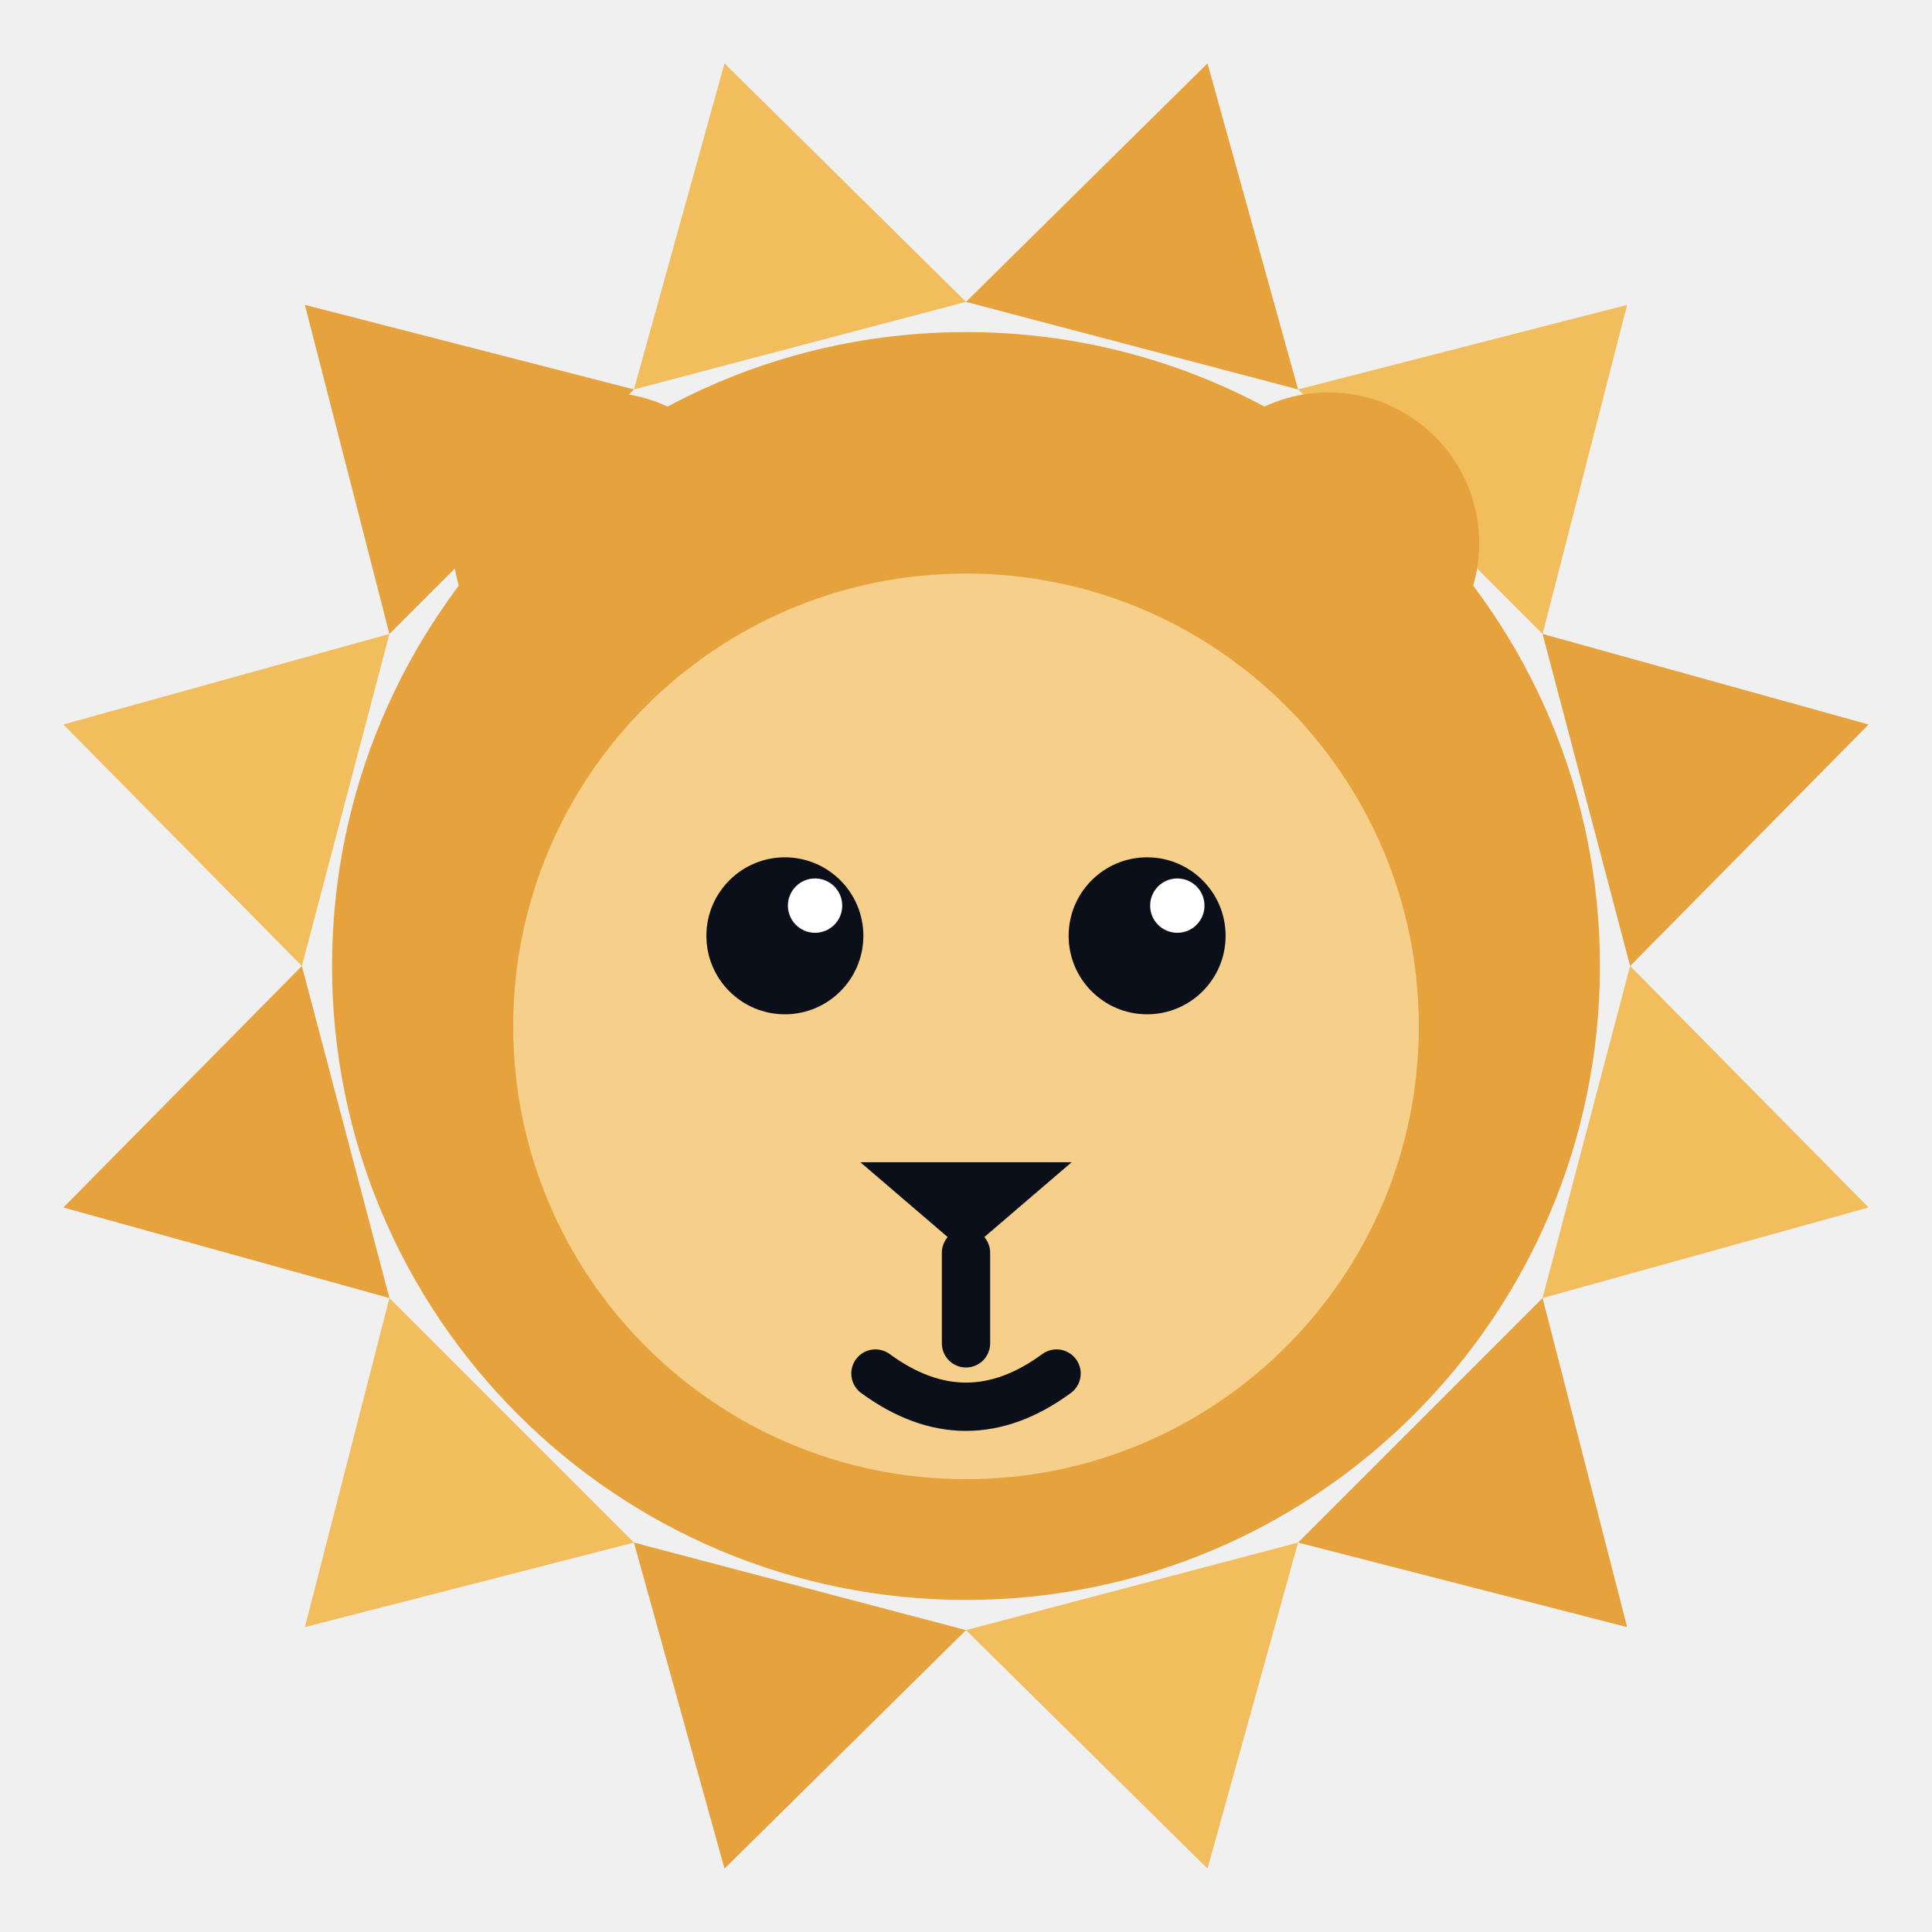
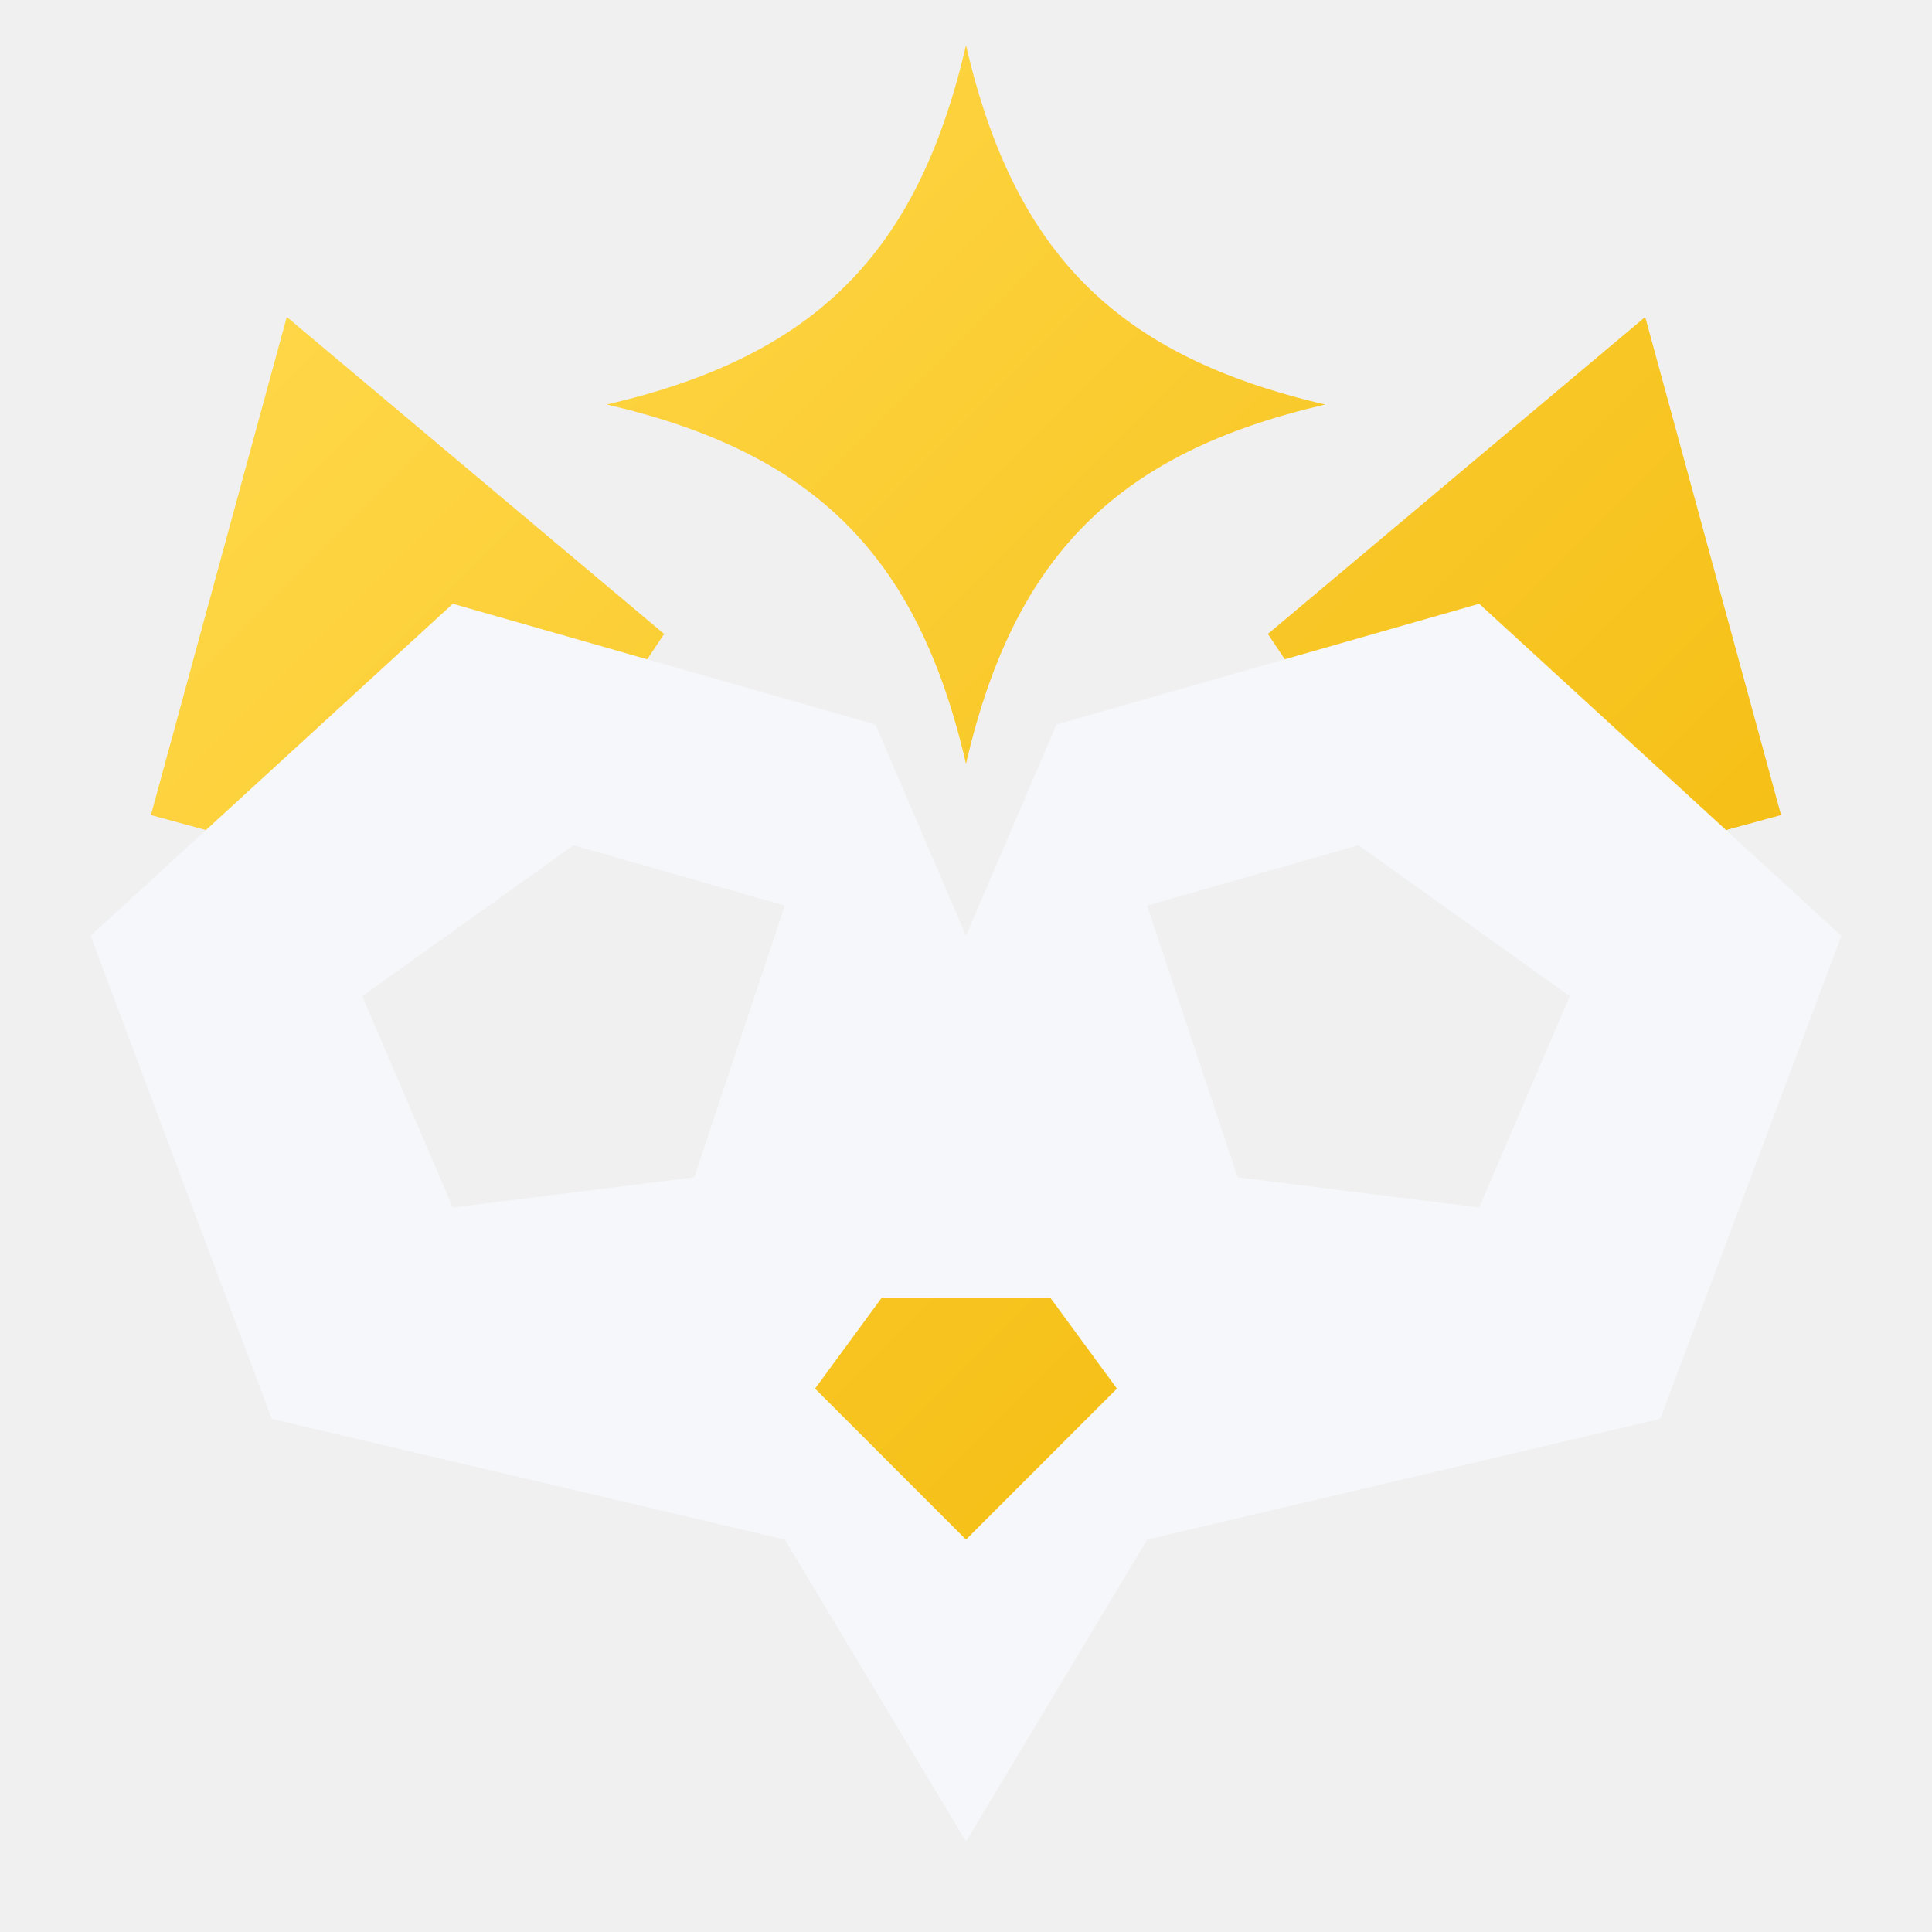
- <svg xmlns="http://www.w3.org/2000/svg" viewBox="0 0 64 64" width="64" height="64">
-   <g transform="translate(0 0)">
-     <path d="M54.0 32.0 L61.9 40.0 L51.1 43.0 Z" fill="#f2bd5c" />
-     <path d="M51.1 43.0 L53.9 53.9 L43.0 51.1 Z" fill="#e6a23c" />
-     <path d="M43.0 51.1 L40.0 61.9 L32.0 54.0 Z" fill="#f2bd5c" />
-     <path d="M32.0 54.0 L24.0 61.9 L21.0 51.1 Z" fill="#e6a23c" />
-     <path d="M21.0 51.1 L10.1 53.9 L12.9 43.0 Z" fill="#f2bd5c" />
-     <path d="M12.9 43.0 L2.1 40.0 L10.0 32.0 Z" fill="#e6a23c" />
-     <path d="M10.0 32.0 L2.1 24.0 L12.9 21.0 Z" fill="#f2bd5c" />
-     <path d="M12.9 21.0 L10.1 10.1 L21.0 12.9 Z" fill="#e6a23c" />
-     <path d="M21.0 12.9 L24.0 2.1 L32.0 10.0 Z" fill="#f2bd5c" />
-     <path d="M32.0 10.0 L40.0 2.1 L43.0 12.9 Z" fill="#e6a23c" />
-     <path d="M43.0 12.9 L53.9 10.1 L51.1 21.0 Z" fill="#f2bd5c" />
-     <path d="M51.1 21.0 L61.9 24.0 L54.0 32.0 Z" fill="#e6a23c" />
-     <circle cx="32" cy="32" r="21" fill="#e6a23c" />
-     <circle cx="32" cy="34" r="15" fill="#f6d08a" />
-     <circle cx="20" cy="18" r="5" fill="#e6a23c" />
-     <circle cx="44" cy="18" r="5" fill="#e6a23c" />
-     <circle cx="26" cy="31" r="2.6" fill="#0b0f1a" />
-     <circle cx="38" cy="31" r="2.6" fill="#0b0f1a" />
-     <circle cx="27" cy="30" r=".9" fill="#fff" />
-     <circle cx="39" cy="30" r=".9" fill="#fff" />
-     <path d="M28.5 38.5 L32 41.5 L35.5 38.5 Z" fill="#0b0f1a" />
-     <path d="M32 41.5 v3 M29 45.5 q3 2.2 6 0" stroke="#0b0f1a" stroke-width="1.6" fill="none" stroke-linecap="round" />
-   </g>
+ <svg xmlns="http://www.w3.org/2000/svg" viewBox="0 0 64 64" width="64" height="64" role="img" aria-label="Raffkin geometric mark">
+   <defs>
+     <linearGradient id="gold" x1="8" y1="8" x2="55" y2="55" gradientUnits="userSpaceOnUse">
+       <stop stop-color="#ffd84a" />
+       <stop offset="1" stop-color="#f2b705" />
+     </linearGradient>
+   </defs>
+   <path d="M32 1.5c1.6 6.9 5 10.3 11.9 11.9C37 15 33.6 18.4 32 25.3 30.4 18.4 27 15 20.1 13.4 27 11.8 30.4 8.4 32 1.5Z" fill="url(#gold)" />
+   <path d="M5 27 9.5 10.5 22 21 16 30Zm54 0-4.5-16.5L42 21l6 9Z" fill="url(#gold)" />
+   <path fill="#f5f7fa" fill-rule="evenodd" d="M3 31 15 20l14 4 3 7 3-7 14-4 12 11-6 16-17 4-6 10-6-10-17-4L3 31Zm9 2 7-5 7 2-3 9-8 1-3-7Zm40 0-7-5-7 2 3 9 8 1 3-7Z" />
+   <path d="m27 46 5 5 5-5-2.2-3h-5.6L27 46Z" fill="url(#gold)" />
</svg>
